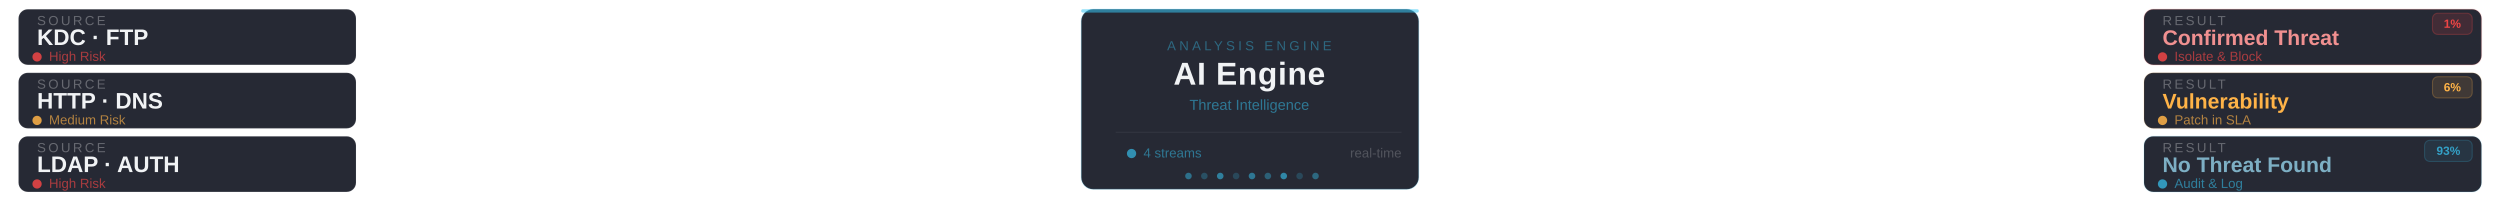
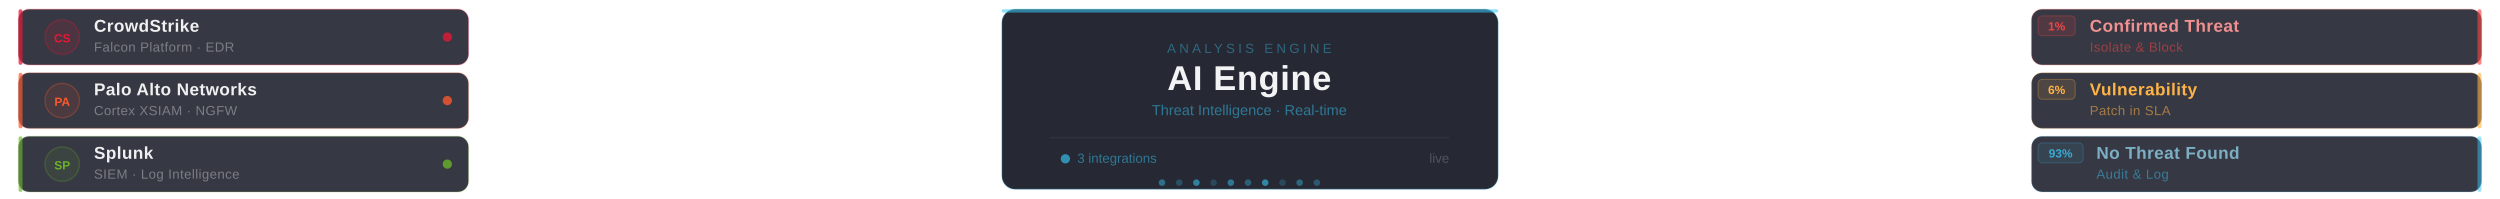
<svg xmlns="http://www.w3.org/2000/svg" viewBox="0 0 1889 150" fill="none">
-   <rect x="14" y="7" width="255" height="42" rx="7" fill="rgba(10,13,26,0.88)" stroke="rgba(255,255,255,0.08)" stroke-width="1" />
-   <text x="28" y="19" font-family="'HelveticaNeue','Helvetica Neue',Arial,sans-serif" font-size="10" fill="rgba(255,255,255,0.30)" letter-spacing="1.8">SOURCE</text>
-   <text x="28" y="34" font-family="'HelveticaNeue','Helvetica Neue',Arial,sans-serif" font-size="17" font-weight="600" fill="#F1F3F5">KDC · FTP</text>
-   <circle cx="28" cy="43" r="3.5" fill="#f04545" opacity="0.85" />
-   <text x="37" y="46" font-family="'HelveticaNeue','Helvetica Neue',Arial,sans-serif" font-size="10" fill="rgba(240,69,69,0.65)">High Risk</text>
-   <rect x="14" y="55" width="255" height="42" rx="7" fill="rgba(10,13,26,0.88)" stroke="rgba(255,255,255,0.08)" stroke-width="1" />
-   <text x="28" y="67" font-family="'HelveticaNeue','Helvetica Neue',Arial,sans-serif" font-size="10" fill="rgba(255,255,255,0.30)" letter-spacing="1.8">SOURCE</text>
-   <text x="28" y="82" font-family="'HelveticaNeue','Helvetica Neue',Arial,sans-serif" font-size="17" font-weight="600" fill="#F1F3F5">HTTP · DNS</text>
-   <circle cx="28" cy="91" r="3.5" fill="#ffb347" opacity="0.85" />
-   <text x="37" y="94" font-family="'HelveticaNeue','Helvetica Neue',Arial,sans-serif" font-size="10" fill="rgba(255,179,71,0.65)">Medium Risk</text>
-   <rect x="14" y="103" width="255" height="42" rx="7" fill="rgba(10,13,26,0.88)" stroke="rgba(255,255,255,0.08)" stroke-width="1" />
-   <text x="28" y="115" font-family="'HelveticaNeue','Helvetica Neue',Arial,sans-serif" font-size="10" fill="rgba(255,255,255,0.30)" letter-spacing="1.8">SOURCE</text>
-   <text x="28" y="130" font-family="'HelveticaNeue','Helvetica Neue',Arial,sans-serif" font-size="17" font-weight="600" fill="#F1F3F5">LDAP · AUTH</text>
-   <circle cx="28" cy="139" r="3.5" fill="#f04545" opacity="0.85" />
-   <text x="37" y="142" font-family="'HelveticaNeue','Helvetica Neue',Arial,sans-serif" font-size="10" fill="rgba(240,69,69,0.65)">High Risk</text>
-   <rect x="817" y="7" width="255" height="136" rx="9" fill="rgba(10,13,26,0.88)" stroke="rgba(55,198,244,0.16)" stroke-width="1" />
-   <rect x="817" y="7" width="255" height="2.5" rx="1" fill="rgba(55,198,244,0.55)" />
-   <text x="944" y="38" text-anchor="middle" font-family="'HelveticaNeue','Helvetica Neue',Arial,sans-serif" font-size="10" fill="rgba(55,198,244,0.40)" letter-spacing="2.5">ANALYSIS ENGINE</text>
-   <text x="944" y="64" text-anchor="middle" font-family="'HelveticaNeue','Helvetica Neue',Arial,sans-serif" font-size="24" font-weight="600" fill="#F1F3F5" letter-spacing="0.5">AI Engine</text>
-   <text x="944" y="83" text-anchor="middle" font-family="'HelveticaNeue','Helvetica Neue',Arial,sans-serif" font-size="11" fill="rgba(55,198,244,0.50)">Threat Intelligence</text>
-   <line x1="843" y1="100" x2="1059" y2="100" stroke="rgba(255,255,255,0.05)" stroke-width="1" />
-   <circle cx="855" cy="116" r="3.5" fill="#37c6f4" opacity="0.65" />
-   <text x="864" y="119" font-family="'HelveticaNeue','Helvetica Neue',Arial,sans-serif" font-size="10" fill="rgba(55,198,244,0.50)">4 streams</text>
-   <text x="1059" y="119" text-anchor="end" font-family="'HelveticaNeue','Helvetica Neue',Arial,sans-serif" font-size="10" fill="rgba(255,255,255,0.20)">real-time</text>
-   <circle cx="898" cy="133" r="2.5" fill="rgba(55,198,244,0.45)" />
-   <circle cx="910" cy="133" r="2.5" fill="rgba(55,198,244,0.25)" />
-   <circle cx="922" cy="133" r="2.5" fill="rgba(55,198,244,0.55)" />
-   <circle cx="934" cy="133" r="2.5" fill="rgba(55,198,244,0.20)" />
-   <circle cx="946" cy="133" r="2.5" fill="rgba(55,198,244,0.50)" />
-   <circle cx="958" cy="133" r="2.5" fill="rgba(55,198,244,0.35)" />
-   <circle cx="970" cy="133" r="2.5" fill="rgba(55,198,244,0.60)" />
-   <circle cx="982" cy="133" r="2.5" fill="rgba(55,198,244,0.20)" />
-   <circle cx="994" cy="133" r="2.5" fill="rgba(55,198,244,0.40)" />
-   <rect x="1620" y="7" width="255" height="42" rx="7" fill="rgba(10,13,26,0.88)" stroke="rgba(240,69,69,0.14)" stroke-width="1" />
-   <rect x="1838" y="10" width="30" height="16" rx="4" fill="rgba(240,69,69,0.14)" stroke="rgba(240,69,69,0.28)" stroke-width="0.8" />
-   <text x="1853" y="21" text-anchor="middle" font-family="'HelveticaNeue','Helvetica Neue',Arial,sans-serif" font-size="9" font-weight="700" fill="#f04545">1%</text>
-   <text x="1634" y="19" font-family="'HelveticaNeue','Helvetica Neue',Arial,sans-serif" font-size="10" fill="rgba(255,255,255,0.30)" letter-spacing="1.8">RESULT</text>
-   <text x="1634" y="34" font-family="'HelveticaNeue','Helvetica Neue',Arial,sans-serif" font-size="16" font-weight="600" fill="#f09090">Confirmed Threat</text>
-   <circle cx="1634" cy="43" r="3.5" fill="#f04545" opacity="0.85" />
-   <text x="1643" y="46" font-family="'HelveticaNeue','Helvetica Neue',Arial,sans-serif" font-size="10" fill="rgba(240,69,69,0.65)">Isolate &amp; Block</text>
-   <rect x="1620" y="55" width="255" height="42" rx="7" fill="rgba(10,13,26,0.88)" stroke="rgba(255,179,71,0.11)" stroke-width="1" />
-   <rect x="1838" y="58" width="30" height="16" rx="4" fill="rgba(255,179,71,0.12)" stroke="rgba(255,179,71,0.26)" stroke-width="0.8" />
-   <text x="1853" y="69" text-anchor="middle" font-family="'HelveticaNeue','Helvetica Neue',Arial,sans-serif" font-size="9" font-weight="700" fill="#ffb347">6%</text>
-   <text x="1634" y="67" font-family="'HelveticaNeue','Helvetica Neue',Arial,sans-serif" font-size="10" fill="rgba(255,255,255,0.30)" letter-spacing="1.8">RESULT</text>
-   <text x="1634" y="82" font-family="'HelveticaNeue','Helvetica Neue',Arial,sans-serif" font-size="16" font-weight="600" fill="#ffb347">Vulnerability</text>
-   <circle cx="1634" cy="91" r="3.5" fill="#ffb347" opacity="0.85" />
-   <text x="1643" y="94" font-family="'HelveticaNeue','Helvetica Neue',Arial,sans-serif" font-size="10" fill="rgba(255,179,71,0.65)">Patch in SLA</text>
-   <rect x="1620" y="103" width="255" height="42" rx="7" fill="rgba(10,13,26,0.88)" stroke="rgba(55,198,244,0.11)" stroke-width="1" />
-   <rect x="1832" y="106" width="36" height="16" rx="4" fill="rgba(55,198,244,0.08)" stroke="rgba(55,198,244,0.20)" stroke-width="0.8" />
-   <text x="1850" y="117" text-anchor="middle" font-family="'HelveticaNeue','Helvetica Neue',Arial,sans-serif" font-size="9" font-weight="700" fill="#37c6f4" opacity="0.75">93%</text>
-   <text x="1634" y="115" font-family="'HelveticaNeue','Helvetica Neue',Arial,sans-serif" font-size="10" fill="rgba(255,255,255,0.30)" letter-spacing="1.8">RESULT</text>
-   <text x="1634" y="130" font-family="'HelveticaNeue','Helvetica Neue',Arial,sans-serif" font-size="16" font-weight="600" fill="#7dafc4">No Threat Found</text>
-   <circle cx="1634" cy="139" r="3.5" fill="#37c6f4" opacity="0.70" />
-   <text x="1643" y="142" font-family="'HelveticaNeue','Helvetica Neue',Arial,sans-serif" font-size="10" fill="rgba(55,198,244,0.55)">Audit &amp; Log</text>
+   <rect x="14" y="7" width="340" height="42" rx="8" fill="rgba(10,13,26,0.82)" stroke="rgba(227,24,55,0.22)" stroke-width="1" />
+   <rect x="14" y="7" width="3" height="42" rx="1.5" fill="rgba(227,24,55,0.75)" />
+   <circle cx="47" cy="28" r="13" fill="rgba(227,24,55,0.13)" stroke="rgba(227,24,55,0.32)" stroke-width="1" />
+   <text x="47" y="32" text-anchor="middle" font-family="'HelveticaNeue','Helvetica Neue',Arial,sans-serif" font-size="9" font-weight="700" fill="#E31837">CS</text>
+   <text x="71" y="24" font-family="'HelveticaNeue','Helvetica Neue',Arial,sans-serif" font-size="13" font-weight="600" fill="#EFF0F0" letter-spacing="0.3">CrowdStrike</text>
+   <text x="71" y="39" font-family="'HelveticaNeue','Helvetica Neue',Arial,sans-serif" font-size="10" fill="rgba(239,240,240,0.38)" letter-spacing="0.3">Falcon Platform · EDR</text>
+   <circle cx="338" cy="28" r="3.5" fill="#E31837" opacity="0.80" />
+   <rect x="14" y="55" width="340" height="42" rx="8" fill="rgba(10,13,26,0.82)" stroke="rgba(250,88,45,0.20)" stroke-width="1" />
+   <rect x="14" y="55" width="3" height="42" rx="1.5" fill="rgba(250,88,45,0.70)" />
+   <circle cx="47" cy="76" r="13" fill="rgba(250,88,45,0.11)" stroke="rgba(250,88,45,0.30)" stroke-width="1" />
+   <text x="47" y="80" text-anchor="middle" font-family="'HelveticaNeue','Helvetica Neue',Arial,sans-serif" font-size="9" font-weight="700" fill="#FA582D">PA</text>
+   <text x="71" y="72" font-family="'HelveticaNeue','Helvetica Neue',Arial,sans-serif" font-size="13" font-weight="600" fill="#EFF0F0" letter-spacing="0.3">Palo Alto Networks</text>
+   <text x="71" y="87" font-family="'HelveticaNeue','Helvetica Neue',Arial,sans-serif" font-size="10" fill="rgba(239,240,240,0.38)" letter-spacing="0.3">Cortex XSIAM · NGFW</text>
+   <circle cx="338" cy="76" r="3.5" fill="#FA582D" opacity="0.80" />
+   <rect x="14" y="103" width="340" height="42" rx="8" fill="rgba(10,13,26,0.82)" stroke="rgba(107,178,45,0.18)" stroke-width="1" />
+   <rect x="14" y="103" width="3" height="42" rx="1.5" fill="rgba(107,178,45,0.65)" />
+   <circle cx="47" cy="124" r="13" fill="rgba(107,178,45,0.10)" stroke="rgba(107,178,45,0.26)" stroke-width="1" />
+   <text x="47" y="128" text-anchor="middle" font-family="'HelveticaNeue','Helvetica Neue',Arial,sans-serif" font-size="9" font-weight="700" fill="#6BB22D">SP</text>
+   <text x="71" y="120" font-family="'HelveticaNeue','Helvetica Neue',Arial,sans-serif" font-size="13" font-weight="600" fill="#EFF0F0" letter-spacing="0.3">Splunk</text>
+   <text x="71" y="135" font-family="'HelveticaNeue','Helvetica Neue',Arial,sans-serif" font-size="10" fill="rgba(239,240,240,0.38)" letter-spacing="0.3">SIEM · Log Intelligence</text>
+   <circle cx="338" cy="124" r="3.5" fill="#6BB22D" opacity="0.80" />
+   <rect x="757" y="7" width="375" height="136" rx="10" fill="rgba(10,13,26,0.88)" stroke="rgba(55,198,244,0.18)" stroke-width="1.2" />
+   <rect x="757" y="7" width="375" height="2.5" rx="1" fill="rgba(55,198,244,0.55)" />
+   <text x="944" y="40" text-anchor="middle" font-family="'HelveticaNeue','Helvetica Neue',Arial,sans-serif" font-size="10" fill="rgba(55,198,244,0.40)" letter-spacing="2.5">ANALYSIS ENGINE</text>
+   <text x="944" y="68" text-anchor="middle" font-family="'HelveticaNeue','Helvetica Neue',Arial,sans-serif" font-size="26" font-weight="600" fill="#F1F3F5" letter-spacing="0.5">AI Engine</text>
+   <text x="944" y="87" text-anchor="middle" font-family="'HelveticaNeue','Helvetica Neue',Arial,sans-serif" font-size="11" fill="rgba(55,198,244,0.50)">Threat Intelligence · Real-time</text>
+   <line x1="793" y1="104" x2="1095" y2="104" stroke="rgba(255,255,255,0.05)" stroke-width="1" />
+   <circle cx="805" cy="120" r="3.5" fill="#37c6f4" opacity="0.65" />
+   <text x="814" y="123" font-family="'HelveticaNeue','Helvetica Neue',Arial,sans-serif" font-size="10" fill="rgba(55,198,244,0.50)">3 integrations</text>
+   <text x="1095" y="123" text-anchor="end" font-family="'HelveticaNeue','Helvetica Neue',Arial,sans-serif" font-size="10" fill="rgba(255,255,255,0.20)">live</text>
+   <circle cx="878" cy="138" r="2.5" fill="rgba(55,198,244,0.45)" />
+   <circle cx="891" cy="138" r="2.5" fill="rgba(55,198,244,0.25)" />
+   <circle cx="904" cy="138" r="2.5" fill="rgba(55,198,244,0.55)" />
+   <circle cx="917" cy="138" r="2.5" fill="rgba(55,198,244,0.20)" />
+   <circle cx="930" cy="138" r="2.5" fill="rgba(55,198,244,0.50)" />
+   <circle cx="943" cy="138" r="2.5" fill="rgba(55,198,244,0.35)" />
+   <circle cx="956" cy="138" r="2.5" fill="rgba(55,198,244,0.60)" />
+   <circle cx="969" cy="138" r="2.5" fill="rgba(55,198,244,0.20)" />
+   <circle cx="982" cy="138" r="2.5" fill="rgba(55,198,244,0.40)" />
+   <circle cx="995" cy="138" r="2.5" fill="rgba(55,198,244,0.30)" />
+   <rect x="1535" y="7" width="340" height="42" rx="8" fill="rgba(10,13,26,0.82)" stroke="rgba(240,69,69,0.18)" stroke-width="1" />
+   <rect x="1872" y="7" width="3" height="42" rx="1.5" fill="rgba(240,69,69,0.65)" />
+   <rect x="1540" y="12" width="28" height="15" rx="3" fill="rgba(240,69,69,0.14)" stroke="rgba(240,69,69,0.30)" stroke-width="0.8" />
+   <text x="1554" y="23" text-anchor="middle" font-family="'HelveticaNeue','Helvetica Neue',Arial,sans-serif" font-size="9" font-weight="700" fill="#f04545">1%</text>
+   <text x="1579" y="24" font-family="'HelveticaNeue','Helvetica Neue',Arial,sans-serif" font-size="13" font-weight="600" fill="#f09090" letter-spacing="0.3">Confirmed Threat</text>
+   <text x="1579" y="39" font-family="'HelveticaNeue','Helvetica Neue',Arial,sans-serif" font-size="10" fill="rgba(240,69,69,0.55)" letter-spacing="0.3">Isolate &amp; Block</text>
+   <rect x="1535" y="55" width="340" height="42" rx="8" fill="rgba(10,13,26,0.82)" stroke="rgba(255,179,71,0.16)" stroke-width="1" />
+   <rect x="1872" y="55" width="3" height="42" rx="1.5" fill="rgba(255,179,71,0.60)" />
+   <rect x="1540" y="60" width="28" height="15" rx="3" fill="rgba(255,179,71,0.12)" stroke="rgba(255,179,71,0.28)" stroke-width="0.8" />
+   <text x="1554" y="71" text-anchor="middle" font-family="'HelveticaNeue','Helvetica Neue',Arial,sans-serif" font-size="9" font-weight="700" fill="#ffb347">6%</text>
+   <text x="1579" y="72" font-family="'HelveticaNeue','Helvetica Neue',Arial,sans-serif" font-size="13" font-weight="600" fill="#ffb347" letter-spacing="0.3">Vulnerability</text>
+   <text x="1579" y="87" font-family="'HelveticaNeue','Helvetica Neue',Arial,sans-serif" font-size="10" fill="rgba(255,179,71,0.55)" letter-spacing="0.3">Patch in SLA</text>
+   <rect x="1535" y="103" width="340" height="42" rx="8" fill="rgba(10,13,26,0.82)" stroke="rgba(55,198,244,0.14)" stroke-width="1" />
+   <rect x="1872" y="103" width="3" height="42" rx="1.5" fill="rgba(55,198,244,0.50)" />
+   <rect x="1540" y="108" width="34" height="15" rx="3" fill="rgba(55,198,244,0.08)" stroke="rgba(55,198,244,0.22)" stroke-width="0.8" />
+   <text x="1557" y="119" text-anchor="middle" font-family="'HelveticaNeue','Helvetica Neue',Arial,sans-serif" font-size="9" font-weight="700" fill="#37c6f4" opacity="0.80">93%</text>
+   <text x="1584" y="120" font-family="'HelveticaNeue','Helvetica Neue',Arial,sans-serif" font-size="13" font-weight="600" fill="#7dafc4" letter-spacing="0.3">No Threat Found</text>
+   <text x="1584" y="135" font-family="'HelveticaNeue','Helvetica Neue',Arial,sans-serif" font-size="10" fill="rgba(55,198,244,0.48)" letter-spacing="0.3">Audit &amp; Log</text>
</svg>
